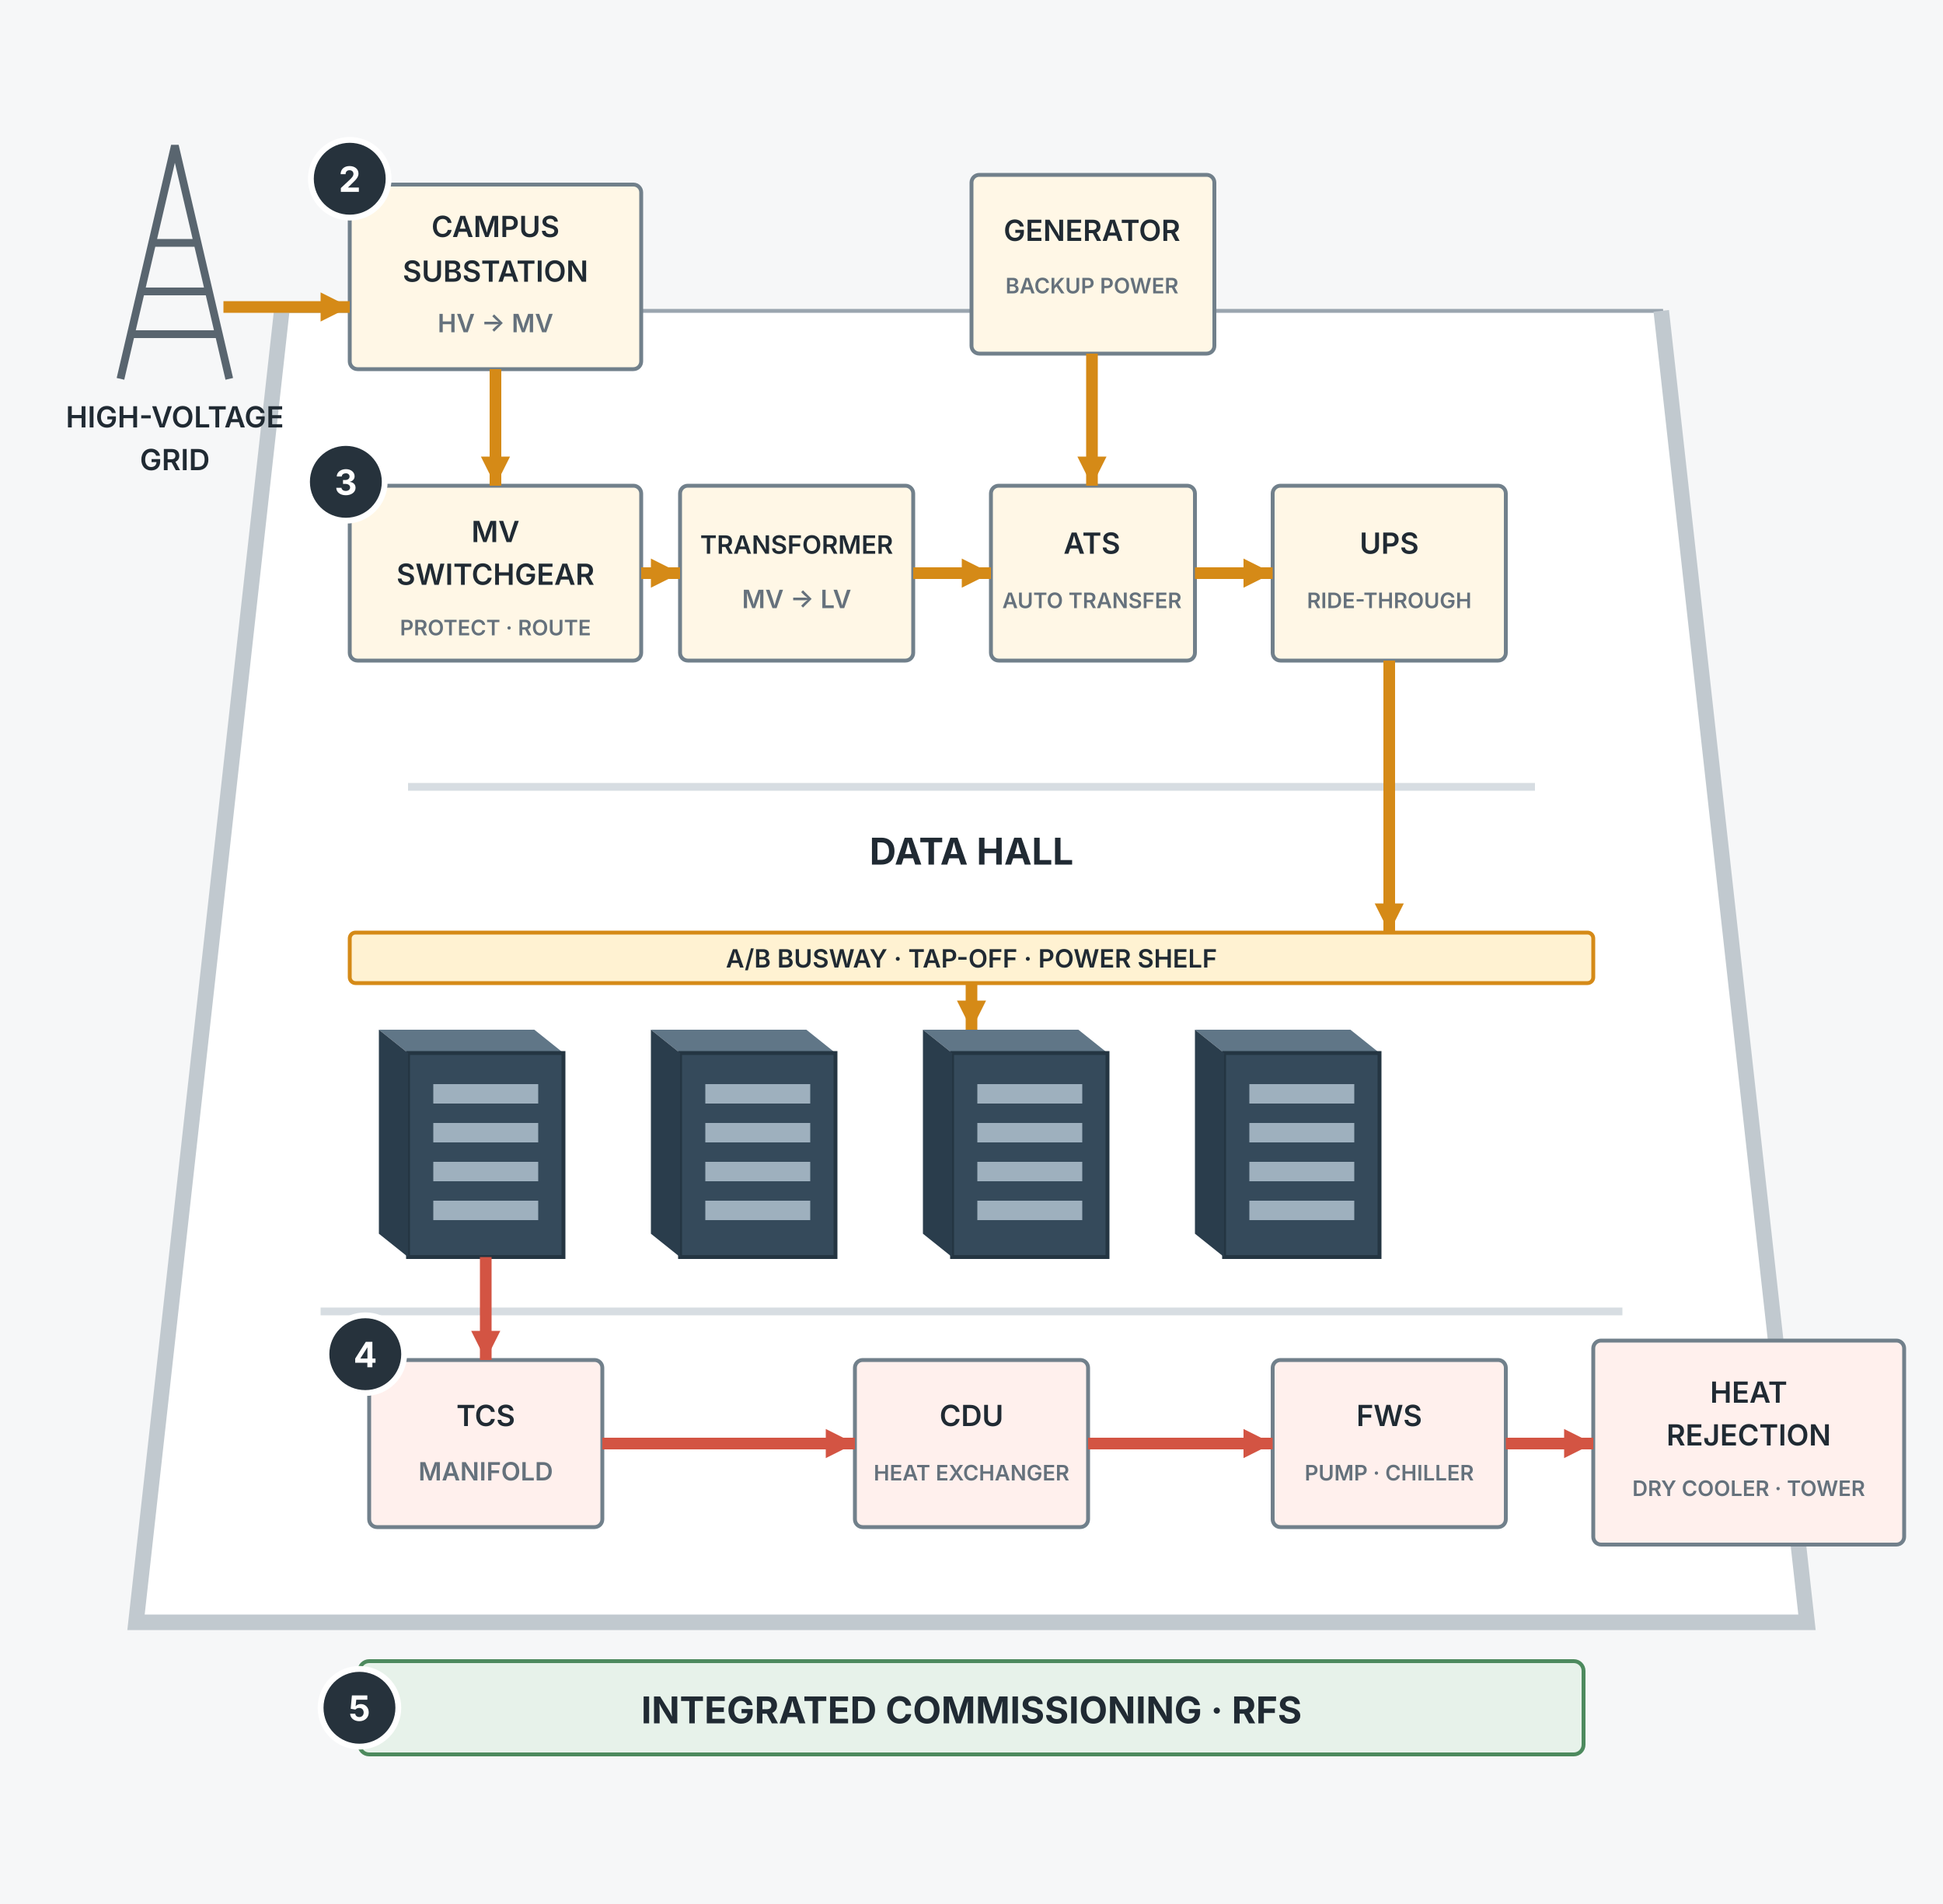
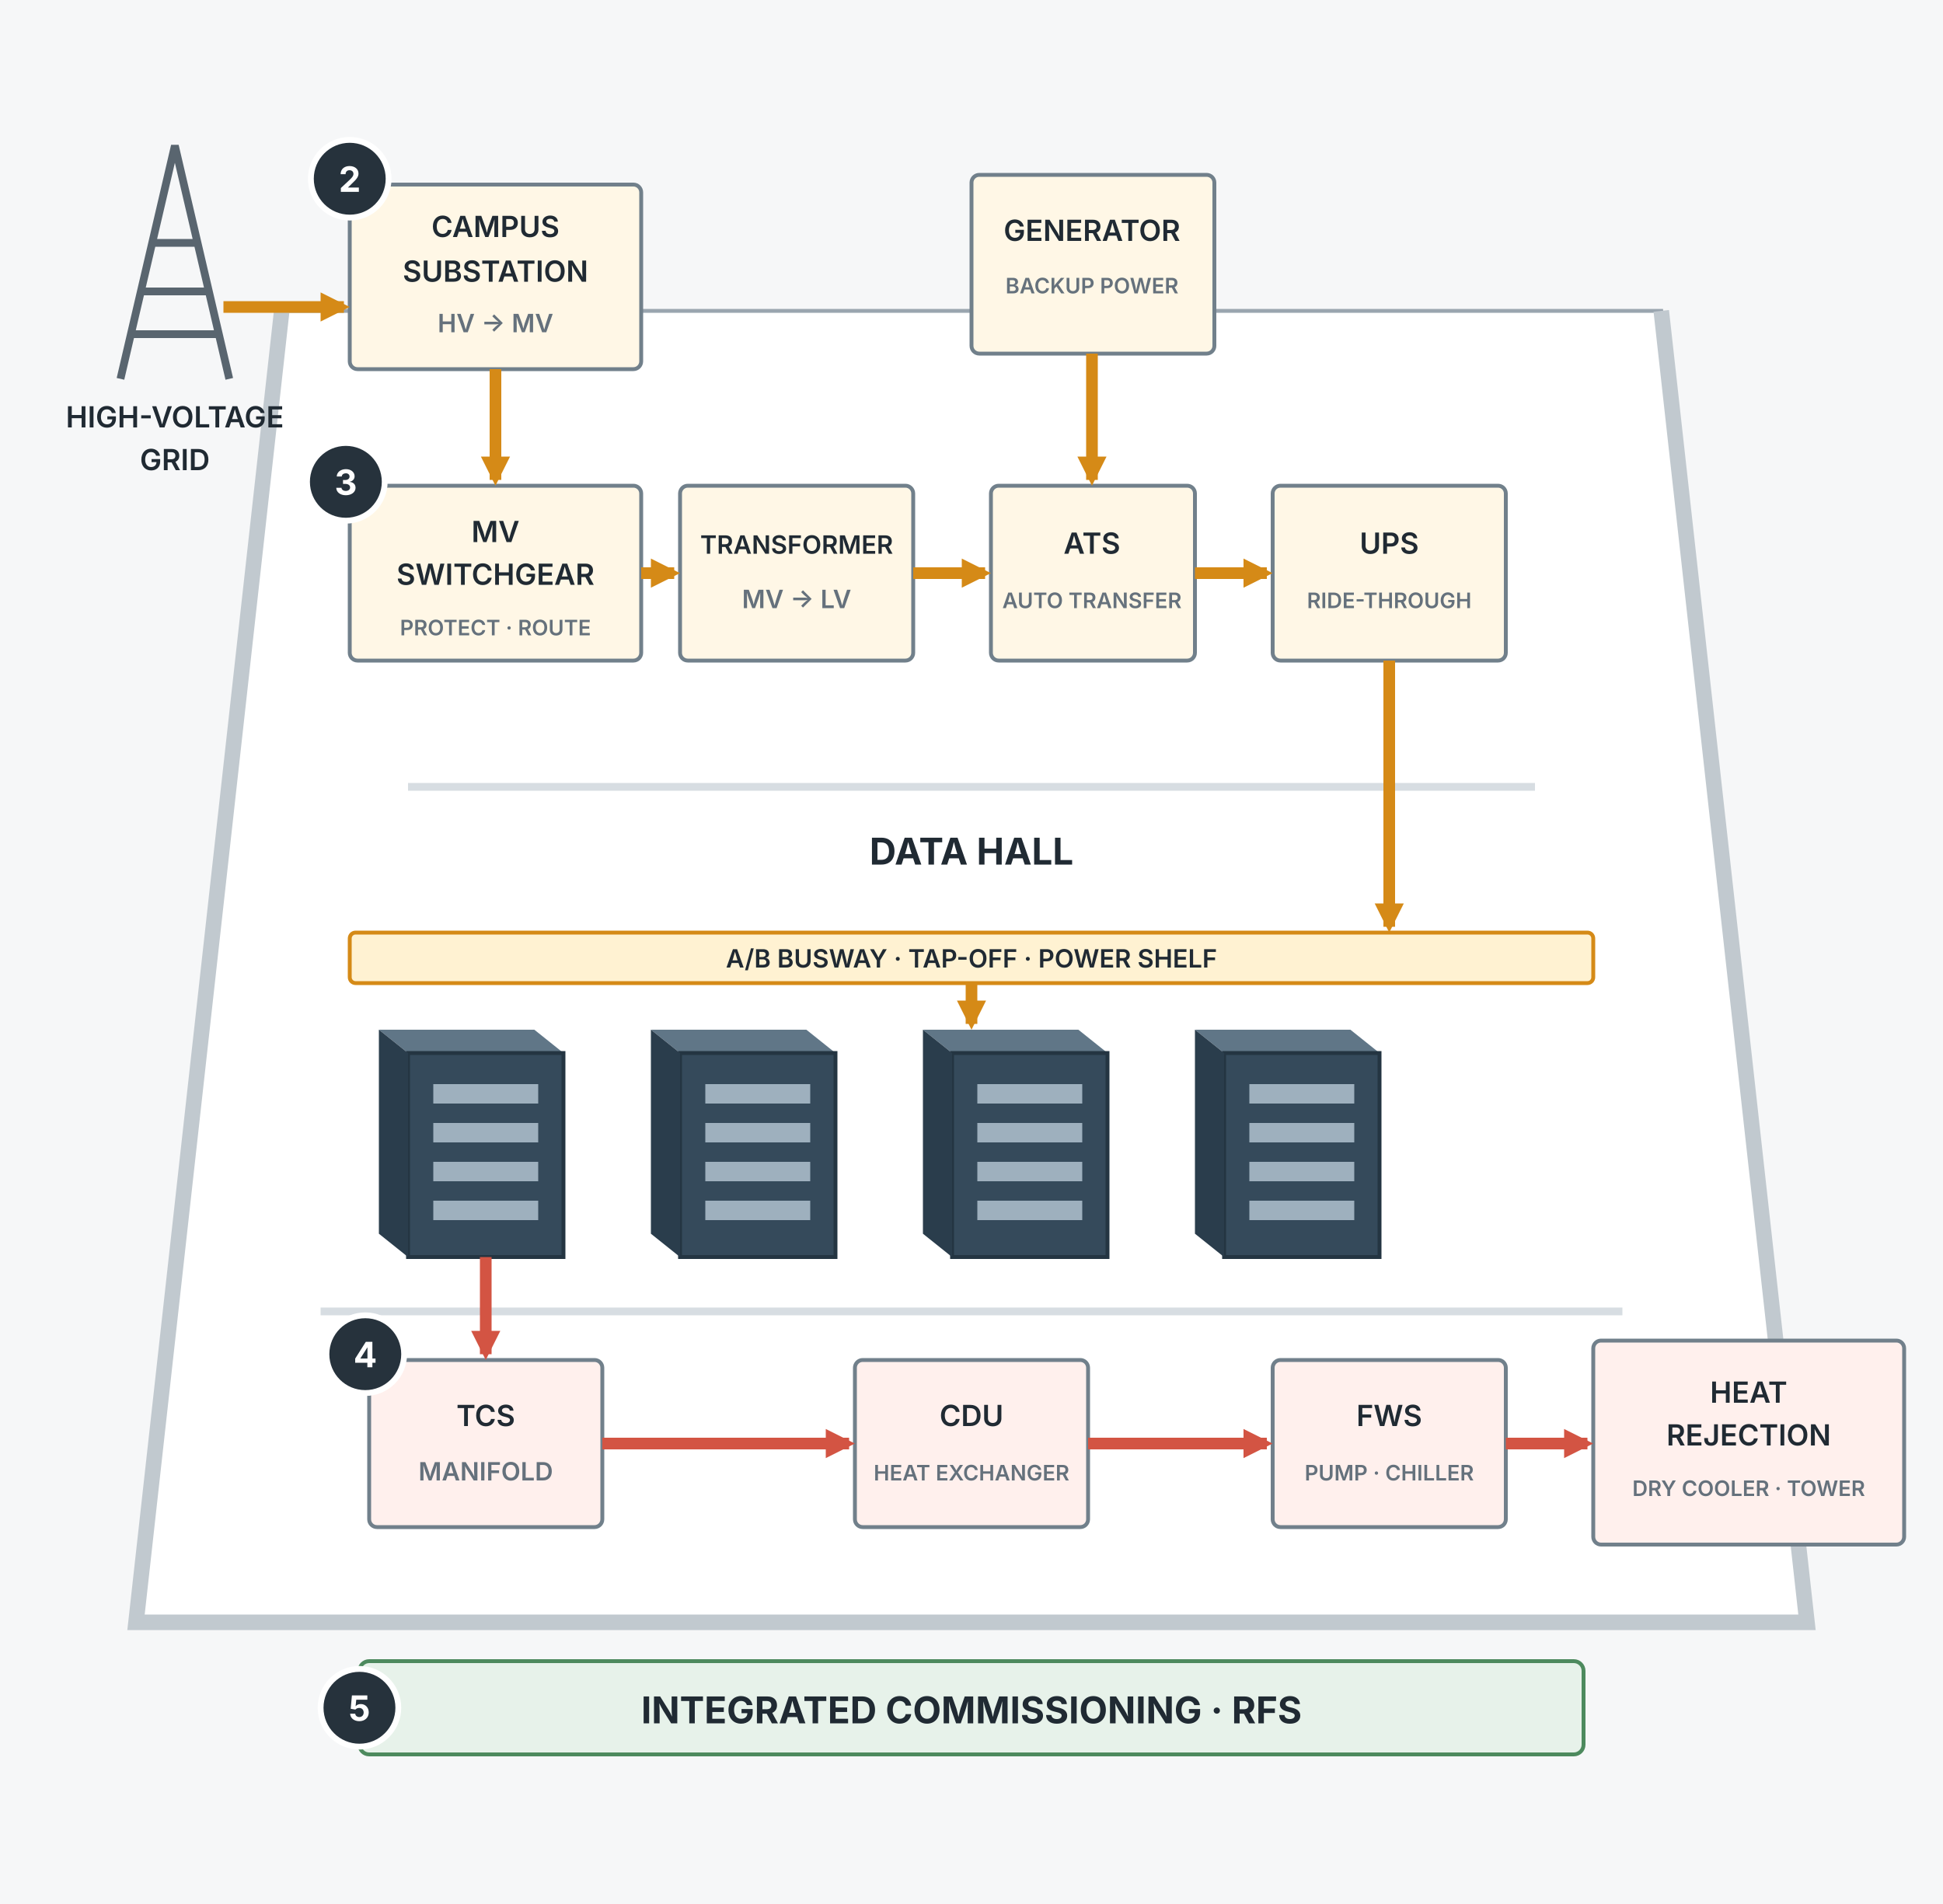
<svg xmlns="http://www.w3.org/2000/svg" width="1000" height="980" viewBox="0 0 1000 980" role="img" aria-labelledby="title desc">
  <defs>
-     <marker id="p" markerWidth="15" markerHeight="15" refX="15" refY="7.5" orient="auto" markerUnits="userSpaceOnUse">
+     <marker id="p" markerWidth="15" markerHeight="15" refX="12" refY="7.5" orient="auto" markerUnits="userSpaceOnUse">
      <path d="M0 0L15 7.5L0 15Z" fill="#d58a17" />
    </marker>
-     <marker id="h" markerWidth="15" markerHeight="15" refX="15" refY="7.5" orient="auto" markerUnits="userSpaceOnUse">
+     <marker id="h" markerWidth="15" markerHeight="15" refX="12" refY="7.5" orient="auto" markerUnits="userSpaceOnUse">
      <path d="M0 0L15 7.5L0 15Z" fill="#d35443" />
    </marker>
    <style>
      .bg{fill:#f6f7f8}.floor{fill:#fff;stroke:#9aa5af;stroke-width:2}.wall{fill:none;stroke:#c1c9cf;stroke-width:8}.equip{fill:#fff;stroke:#71808b;stroke-width:2}.power-equip{fill:#fff7e6}.cool-equip{fill:#fff0ed}.rack-front{fill:#354a5b;stroke:#243542;stroke-width:2}.rack-top{fill:#607687}.rack-side{fill:#2a3d4c}.slot{fill:#9eb0be}
      .ink{fill:#202a33}.muted{fill:#65717c}.label{font:700 19px -apple-system,BlinkMacSystemFont,"Segoe UI",sans-serif}.minor{font:600 15px -apple-system,BlinkMacSystemFont,"Segoe UI",sans-serif}.tiny{font:600 13px -apple-system,BlinkMacSystemFont,"Segoe UI",sans-serif}.micro{font:600 11px -apple-system,BlinkMacSystemFont,"Segoe UI",sans-serif}.center{text-anchor:middle}.power{fill:none;stroke:#d58a17;stroke-width:6;stroke-linecap:butt;stroke-linejoin:round}.heat{fill:none;stroke:#d35443;stroke-width:6;stroke-linecap:butt;stroke-linejoin:round}.marker{fill:#26323c;stroke:#fff;stroke-width:3}.num{fill:#fff;font:700 18px -apple-system,BlinkMacSystemFont,"Segoe UI",sans-serif;text-anchor:middle;dominant-baseline:middle}.gate{fill:#e7f2ea;stroke:#4d8a5e;stroke-width:2}
    </style>
  </defs>
  <rect class="bg" width="1000" height="980" />
  <polygon class="floor" points="145,160 855,160 930,835 70,835" />
  <path class="wall" d="M145 160L70 835H930L855 160" />
  <path d="M210 405H790M165 675H835" fill="none" stroke="#d7dde2" stroke-width="4" />
  <g stroke="#59656f" stroke-width="4" fill="none">
    <path d="M62 195L90 75L118 195M72 150H108M68 172H112M78 125H102" />
  </g>
  <text class="minor ink center" x="90" y="220">HIGH-VOLTAGE</text>
  <text class="minor ink center" x="90" y="242">GRID</text>
  <rect class="equip power-equip" x="180" y="95" width="150" height="95" rx="4" />
  <text class="minor ink center" x="255" y="122">CAMPUS</text>
  <text class="minor ink center" x="255" y="145">SUBSTATION</text>
  <text class="tiny muted center" x="255" y="171">HV → MV</text>
  <circle class="marker" cx="180" cy="92" r="20" />
  <text class="num" x="180" y="92">2</text>
  <rect class="equip power-equip" x="500" y="90" width="125" height="92" rx="4" />
  <text class="minor ink center" x="562" y="124">GENERATOR</text>
  <text class="micro muted center" x="562" y="151">BACKUP POWER</text>
  <rect class="equip power-equip" x="180" y="250" width="150" height="90" rx="4" />
  <text class="minor ink center" x="255" y="279">MV</text>
  <text class="minor ink center" x="255" y="301">SWITCHGEAR</text>
  <text class="micro muted center" x="255" y="327">PROTECT · ROUTE</text>
  <rect class="equip power-equip" x="350" y="250" width="120" height="90" rx="4" />
  <text class="tiny ink center" x="410" y="285">TRANSFORMER</text>
  <text class="tiny muted center" x="410" y="313">MV → LV</text>
  <rect class="equip power-equip" x="510" y="250" width="105" height="90" rx="4" />
  <text class="minor ink center" x="562" y="285">ATS</text>
  <text class="micro muted center" x="562" y="313">AUTO TRANSFER</text>
  <rect class="equip power-equip" x="655" y="250" width="120" height="90" rx="4" />
  <text class="minor ink center" x="715" y="285">UPS</text>
  <text class="micro muted center" x="715" y="313">RIDE-THROUGH</text>
  <circle class="marker" cx="178" cy="248" r="20" />
  <text class="num" x="178" y="248">3</text>
  <rect class="equip cool-equip" x="190" y="700" width="120" height="86" rx="4" />
  <text class="minor ink center" x="250" y="734">TCS</text>
  <text class="tiny muted center" x="250" y="762">MANIFOLD</text>
  <rect class="equip cool-equip" x="440" y="700" width="120" height="86" rx="4" />
  <text class="minor ink center" x="500" y="734">CDU</text>
  <text class="micro muted center" x="500" y="762">HEAT EXCHANGER</text>
  <rect class="equip cool-equip" x="655" y="700" width="120" height="86" rx="4" />
  <text class="minor ink center" x="715" y="734">FWS</text>
  <text class="micro muted center" x="715" y="762">PUMP · CHILLER</text>
  <circle class="marker" cx="188" cy="697" r="20" />
  <text class="num" x="188" y="697">4</text>
  <rect class="equip cool-equip" x="820" y="690" width="160" height="105" rx="4" />
  <text class="minor ink center" x="900" y="722">HEAT</text>
  <text class="minor ink center" x="900" y="744">REJECTION</text>
  <text class="micro muted center" x="900" y="770">DRY COOLER · TOWER</text>
  <text class="label ink center" x="500" y="445">DATA HALL</text>
  <g>
    <g transform="translate(195 530)">
      <polygon class="rack-top" points="0,0 80,0 95,12 15,12" />
      <rect class="rack-front" x="15" y="12" width="80" height="105" />
      <polygon class="rack-side" points="0,0 15,12 15,117 0,105" />
      <rect class="slot" x="28" y="28" width="54" height="10" />
      <rect class="slot" x="28" y="48" width="54" height="10" />
      <rect class="slot" x="28" y="68" width="54" height="10" />
      <rect class="slot" x="28" y="88" width="54" height="10" />
    </g>
    <g transform="translate(335 530)">
      <polygon class="rack-top" points="0,0 80,0 95,12 15,12" />
      <rect class="rack-front" x="15" y="12" width="80" height="105" />
      <polygon class="rack-side" points="0,0 15,12 15,117 0,105" />
      <rect class="slot" x="28" y="28" width="54" height="10" />
      <rect class="slot" x="28" y="48" width="54" height="10" />
      <rect class="slot" x="28" y="68" width="54" height="10" />
      <rect class="slot" x="28" y="88" width="54" height="10" />
    </g>
    <g transform="translate(475 530)">
      <polygon class="rack-top" points="0,0 80,0 95,12 15,12" />
      <rect class="rack-front" x="15" y="12" width="80" height="105" />
      <polygon class="rack-side" points="0,0 15,12 15,117 0,105" />
      <rect class="slot" x="28" y="28" width="54" height="10" />
      <rect class="slot" x="28" y="48" width="54" height="10" />
      <rect class="slot" x="28" y="68" width="54" height="10" />
      <rect class="slot" x="28" y="88" width="54" height="10" />
    </g>
    <g transform="translate(615 530)">
      <polygon class="rack-top" points="0,0 80,0 95,12 15,12" />
      <rect class="rack-front" x="15" y="12" width="80" height="105" />
      <polygon class="rack-side" points="0,0 15,12 15,117 0,105" />
      <rect class="slot" x="28" y="28" width="54" height="10" />
      <rect class="slot" x="28" y="48" width="54" height="10" />
      <rect class="slot" x="28" y="68" width="54" height="10" />
      <rect class="slot" x="28" y="88" width="54" height="10" />
    </g>
  </g>
  <rect x="180" y="480" width="640" height="26" rx="3" fill="#fff2d2" stroke="#d58a17" stroke-width="2" />
  <text class="tiny ink center" x="500" y="498">A/B BUSWAY · TAP-OFF · POWER SHELF</text>
  <rect class="gate" x="185" y="855" width="630" height="48" rx="5" />
  <text class="label ink center" x="500" y="887">INTEGRATED COMMISSIONING · RFS</text>
  <circle class="marker" cx="185" cy="879" r="20" />
  <text class="num" x="185" y="879">5</text>
-   <path class="power" d="M115 158H180" marker-end="url(#p)" />
-   <path class="power" d="M255 190V250" marker-end="url(#p)" />
-   <path class="power" d="M330 295H350" marker-end="url(#p)" />
-   <path class="power" d="M470 295H510" marker-end="url(#p)" />
-   <path class="power" d="M562 182V250" marker-end="url(#p)" />
-   <path class="power" d="M615 295H655" marker-end="url(#p)" />
-   <path class="power" d="M715 340V480" marker-end="url(#p)" />
-   <path class="power" d="M500 506V530" marker-end="url(#p)" />
-   <path class="heat" d="M250 647V700" marker-end="url(#h)" />
-   <path class="heat" d="M310 743H440" marker-end="url(#h)" />
-   <path class="heat" d="M560 743H655" marker-end="url(#h)" />
-   <path class="heat" d="M775 743H820" marker-end="url(#h)" />
+   <path class="power" d="M115 158H177" marker-end="url(#p)" />
+   <path class="power" d="M255 190V247" marker-end="url(#p)" />
+   <path class="power" d="M330 295H347" marker-end="url(#p)" />
+   <path class="power" d="M470 295H507" marker-end="url(#p)" />
+   <path class="power" d="M562 182V247" marker-end="url(#p)" />
+   <path class="power" d="M615 295H652" marker-end="url(#p)" />
+   <path class="power" d="M715 340V477" marker-end="url(#p)" />
+   <path class="power" d="M500 506V527" marker-end="url(#p)" />
+   <path class="heat" d="M250 647V697" marker-end="url(#h)" />
+   <path class="heat" d="M310 743H437" marker-end="url(#h)" />
+   <path class="heat" d="M560 743H652" marker-end="url(#h)" />
+   <path class="heat" d="M775 743H817" marker-end="url(#h)" />
</svg>
